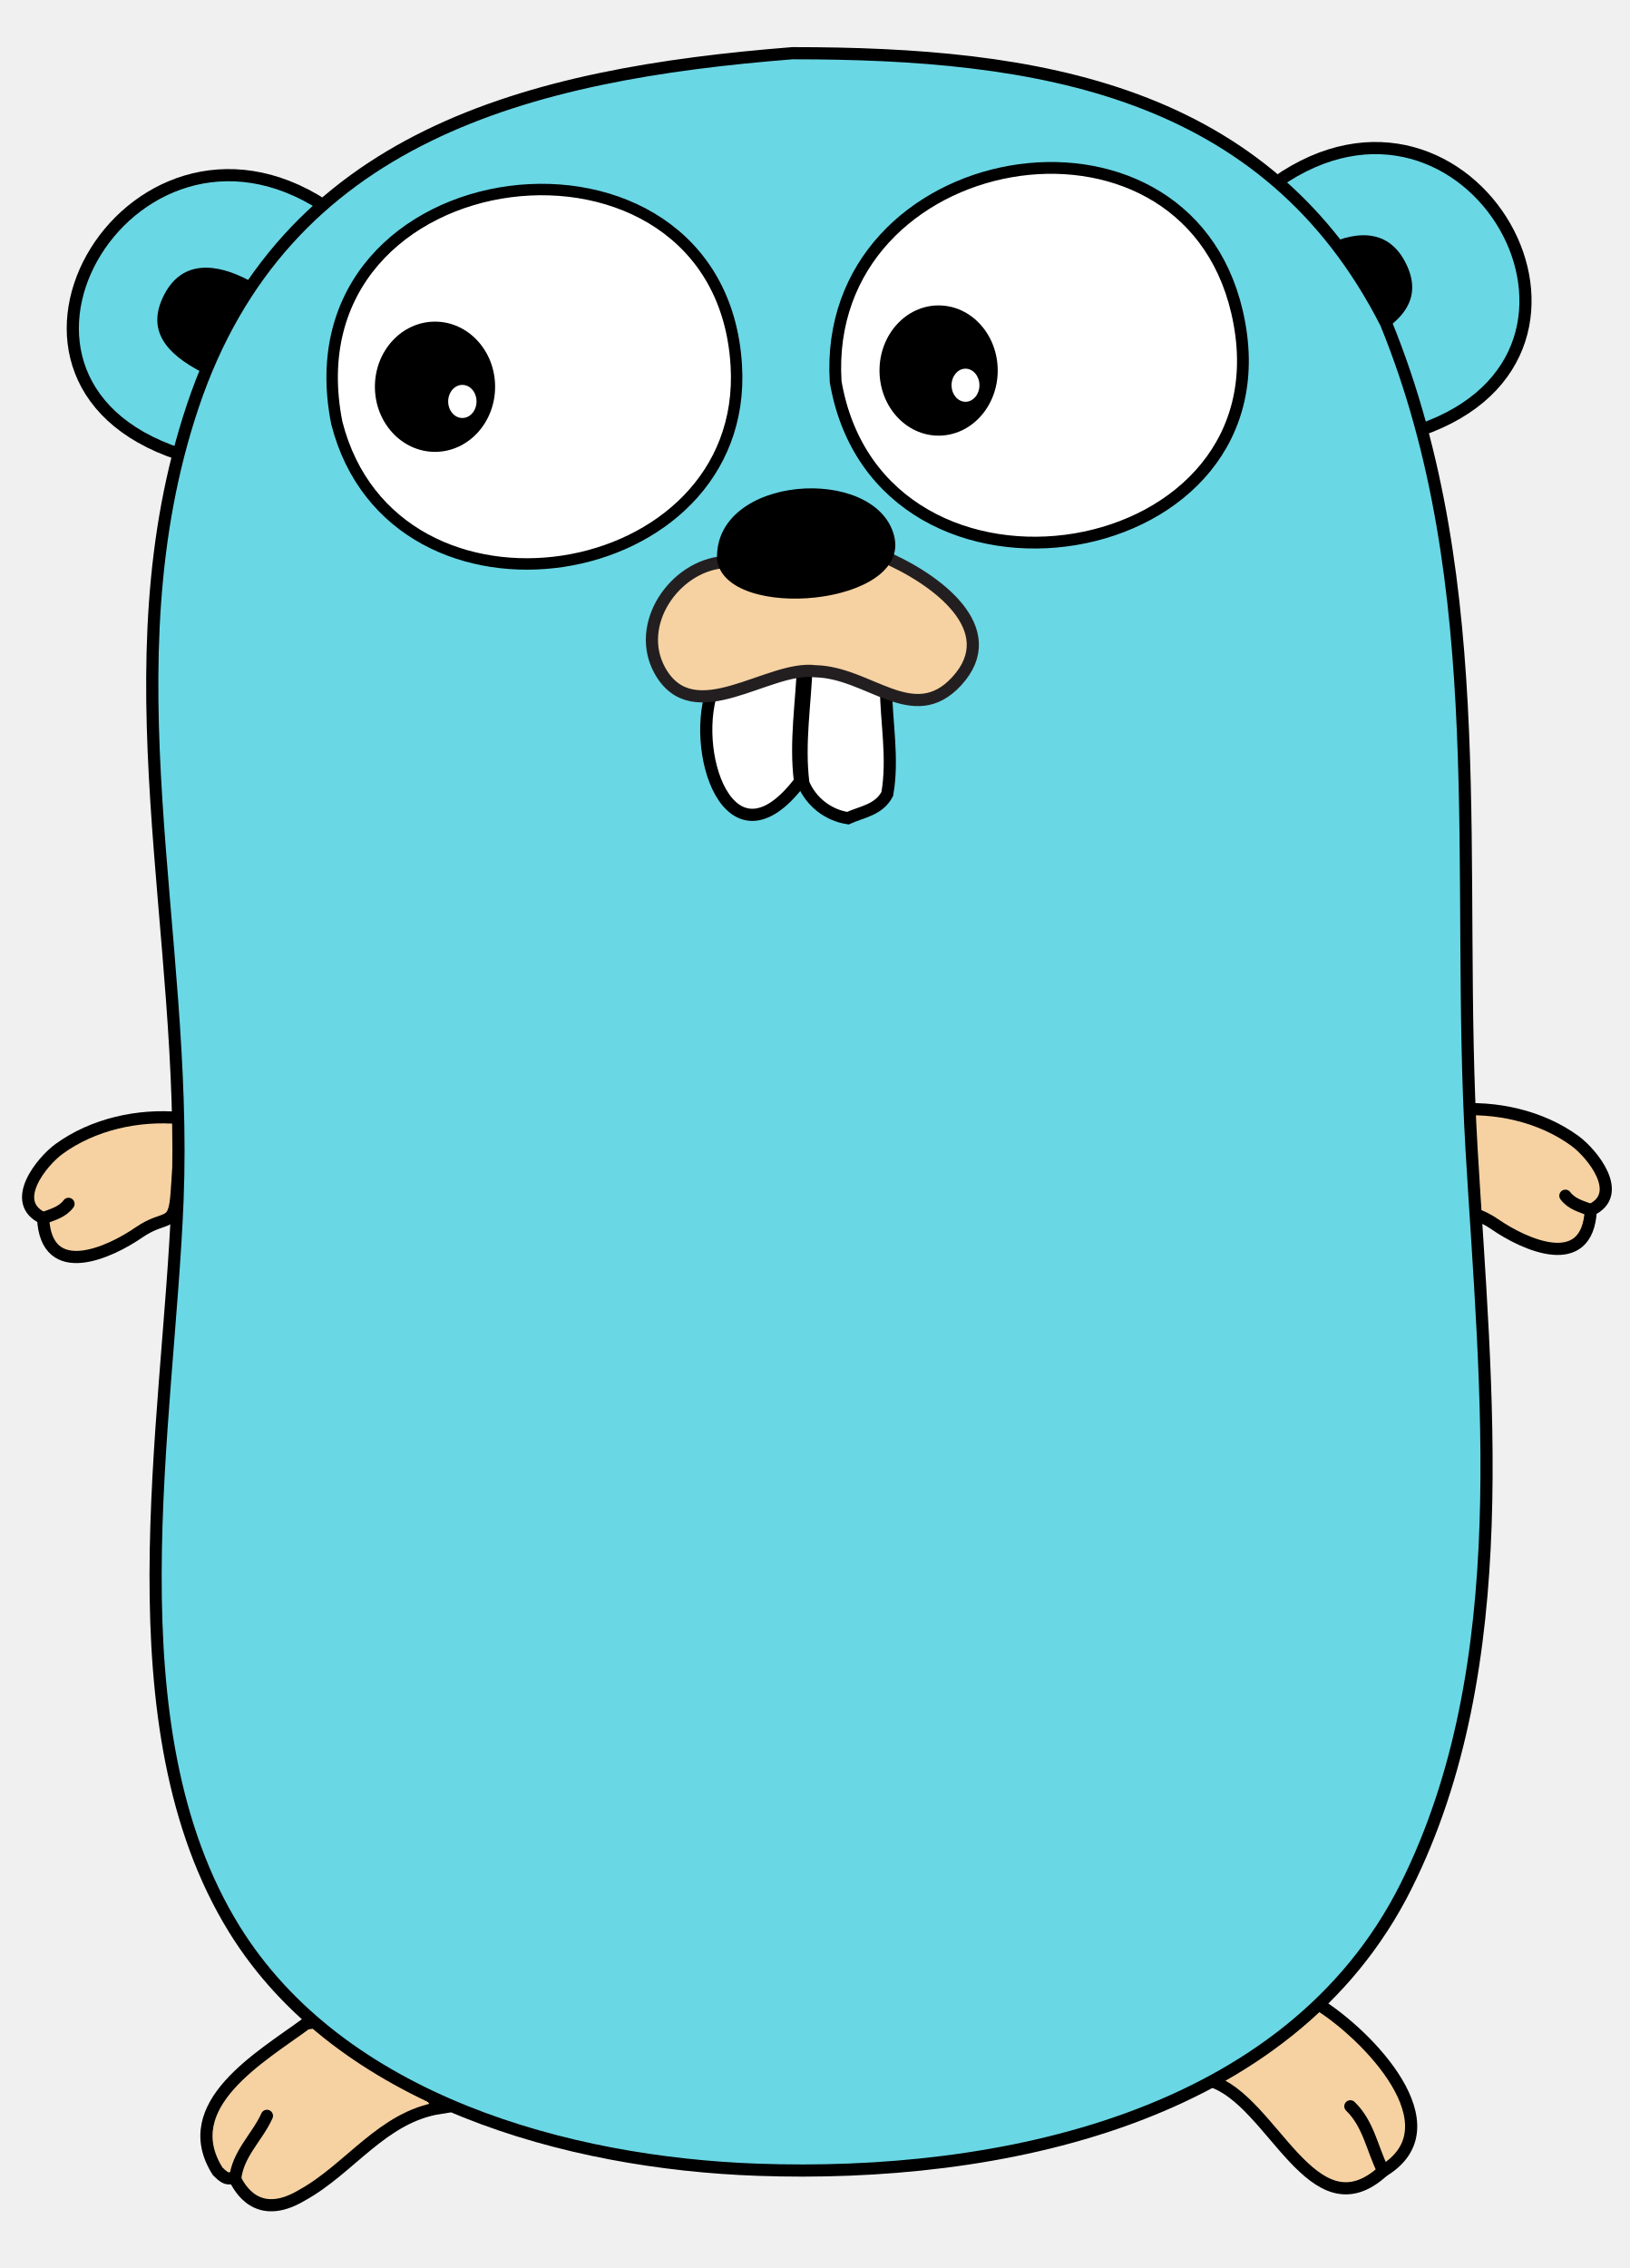
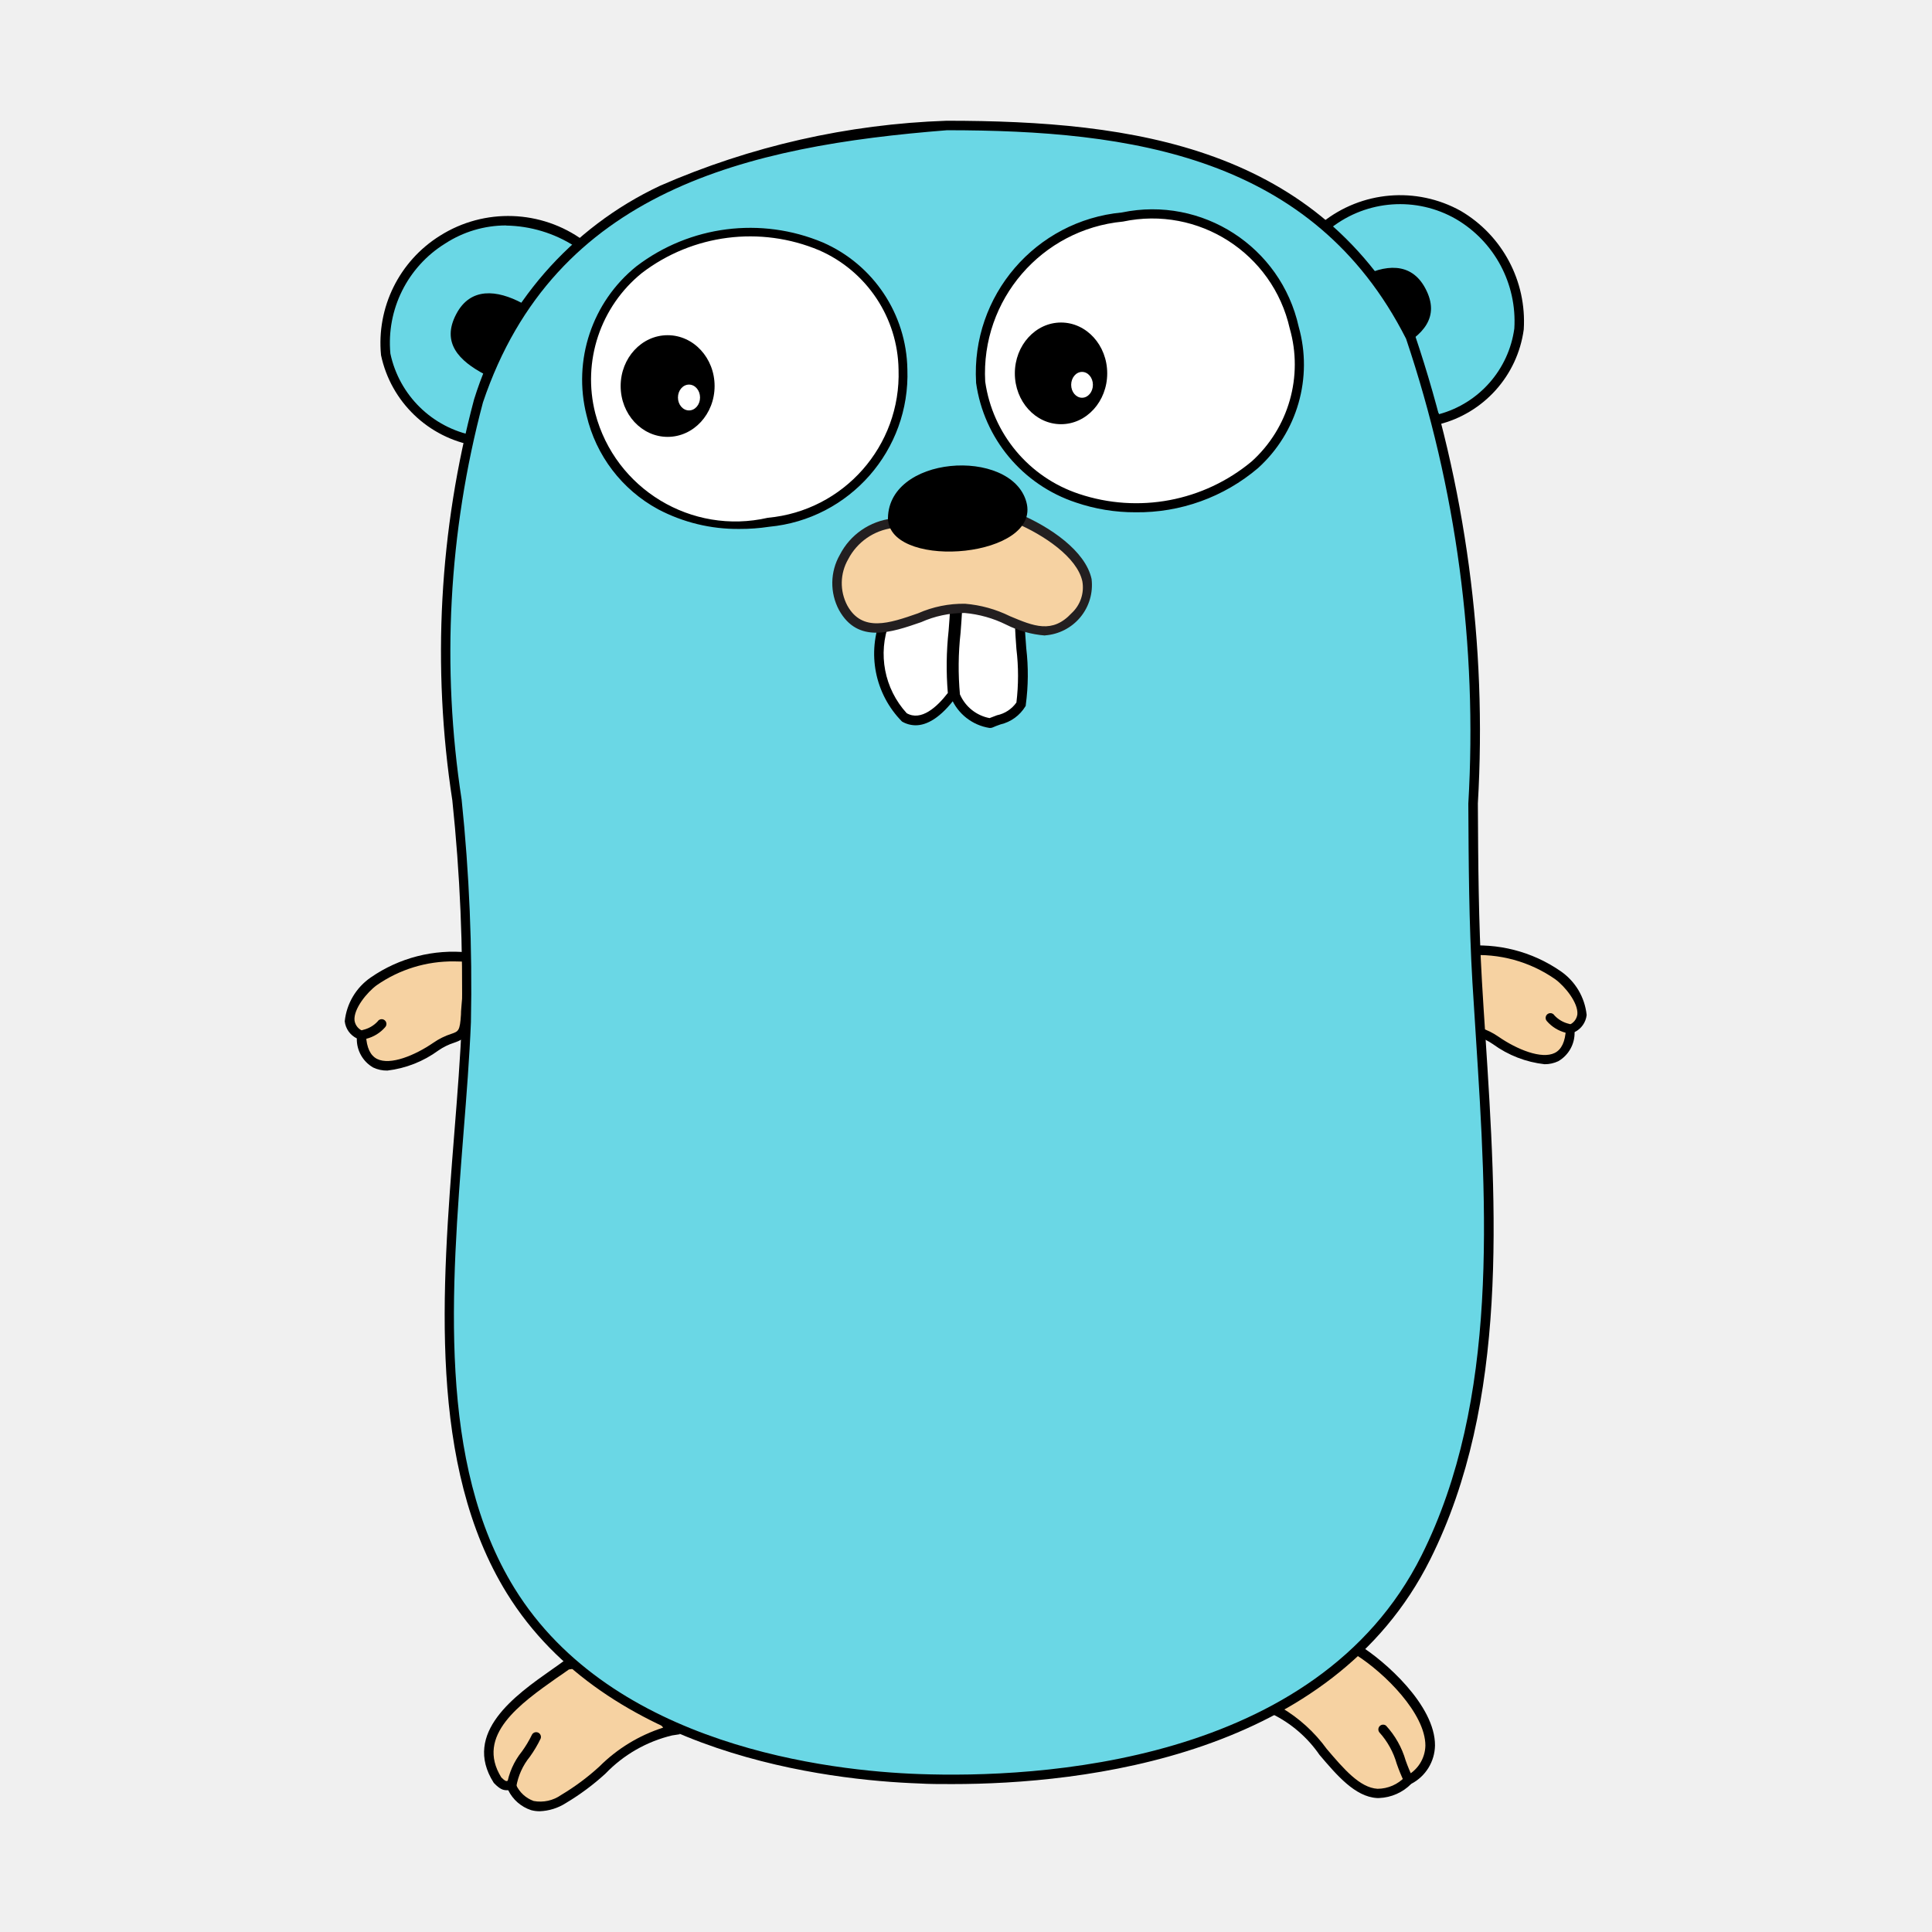
- <svg xmlns="http://www.w3.org/2000/svg" version="1.1" id="レイヤー_1" x="0px" y="0px" viewBox="0 0 401.98 559.472" enable-background="new 0 0 401.98 559.472" xml:space="preserve">
-   <path fill-rule="evenodd" clip-rule="evenodd" fill="#F6D2A2" stroke="#000000" stroke-width="3" stroke-linecap="round" d="  M10.634,300.493c0.764,15.751,16.499,8.463,23.626,3.539c6.765-4.675,8.743-0.789,9.337-10.015  c0.389-6.064,1.088-12.128,0.744-18.216c-10.23-0.927-21.357,1.509-29.744,7.602C10.277,286.542,2.177,296.561,10.634,300.493" />
-   <path fill-rule="evenodd" clip-rule="evenodd" fill="#C6B198" stroke="#000000" stroke-width="3" stroke-linecap="round" d="  M10.634,300.493c2.29-0.852,4.717-1.457,6.271-3.528" />
-   <path fill-rule="evenodd" clip-rule="evenodd" fill="#6AD7E5" stroke="#000000" stroke-width="3" stroke-linecap="round" d="  M46.997,112.853C-13.3,95.897,31.536,19.189,79.956,50.74L46.997,112.853z" />
-   <path fill-rule="evenodd" clip-rule="evenodd" fill="#6AD7E5" stroke="#000000" stroke-width="3" stroke-linecap="round" d="  M314.895,44.984c47.727-33.523,90.856,42.111,35.388,61.141L314.895,44.984z" />
-   <path fill-rule="evenodd" clip-rule="evenodd" fill="#F6D2A2" stroke="#000000" stroke-width="3" stroke-linecap="round" d="  M325.161,494.343c12.123,7.501,34.282,30.182,16.096,41.18c-17.474,15.999-27.254-17.561-42.591-22.211  C305.271,504.342,313.643,496.163,325.161,494.343z" />
-   <path fill-rule="evenodd" clip-rule="evenodd" fill="none" stroke="#000000" stroke-width="3" stroke-linecap="round" d="  M341.257,535.522c-2.696-5.361-3.601-11.618-8.102-15.939" />
-   <path fill-rule="evenodd" clip-rule="evenodd" fill="#F6D2A2" stroke="#000000" stroke-width="3" stroke-linecap="round" d="  M108.579,519.975c-14.229,2.202-22.238,15.039-34.1,21.558c-11.178,6.665-15.454-2.134-16.461-3.92  c-1.752-0.799-1.605,0.744-4.309-1.979c-10.362-16.354,10.797-28.308,21.815-36.432C90.87,496.1,100.487,509.404,108.579,519.975z" />
-   <path fill-rule="evenodd" clip-rule="evenodd" fill="none" stroke="#000000" stroke-width="3" stroke-linecap="round" d="  M58.019,537.612c0.542-6.233,5.484-10.407,7.838-15.677" />
-   <path fill-rule="evenodd" clip-rule="evenodd" d="M49.513,91.667c-7.955-4.208-13.791-9.923-8.925-19.124  c4.505-8.518,12.874-7.593,20.83-3.385L49.513,91.667z" />
-   <path fill-rule="evenodd" clip-rule="evenodd" d="M337.716,83.667c7.955-4.208,13.791-9.923,8.925-19.124  c-4.505-8.518-12.874-7.593-20.83-3.385L337.716,83.667z" />
-   <path fill-rule="evenodd" clip-rule="evenodd" fill="#F6D2A2" stroke="#000000" stroke-width="3" stroke-linecap="round" d="  M392.475,298.493c-0.764,15.751-16.499,8.463-23.626,3.539c-6.765-4.675-8.743-0.789-9.337-10.015  c-0.389-6.064-1.088-12.128-0.744-18.216c10.23-0.927,21.357,1.509,29.744,7.602C392.831,284.542,400.932,294.561,392.475,298.493" />
-   <path fill-rule="evenodd" clip-rule="evenodd" fill="#C6B198" stroke="#000000" stroke-width="3" stroke-linecap="round" d="  M392.475,298.493c-2.29-0.852-4.717-1.457-6.271-3.528" />
-   <g>
-     <path fill-rule="evenodd" clip-rule="evenodd" fill="#6AD7E5" stroke="#000000" stroke-width="3" stroke-linecap="round" d="   M195.512,13.124c60.365,0,116.953,8.633,146.452,66.629c26.478,65.006,17.062,135.104,21.1,203.806   c3.468,58.992,11.157,127.145-16.21,181.812c-28.79,57.514-100.73,71.982-160,69.863c-46.555-1.666-102.794-16.854-129.069-59.389   c-30.826-49.9-16.232-124.098-13.993-179.622c2.652-65.771-17.815-131.742,3.792-196.101   C69.999,33.359,130.451,18.271,195.512,13.124" />
-   </g>
-   <path fill-rule="evenodd" clip-rule="evenodd" fill="#FFFFFF" stroke="#000000" stroke-width="2.908" stroke-linecap="round" d="  M206.169,94.16c10.838,63.003,113.822,46.345,99.03-17.197C291.935,19.983,202.567,35.755,206.169,94.16" />
-   <path fill-rule="evenodd" clip-rule="evenodd" fill="#FFFFFF" stroke="#000000" stroke-width="2.821" stroke-linecap="round" d="  M83.103,104.35c14.047,54.85,101.864,40.807,98.554-14.213C177.691,24.242,69.673,36.957,83.103,104.35" />
-   <path fill-rule="evenodd" clip-rule="evenodd" fill="#FFFFFF" stroke="#000000" stroke-width="3" stroke-linecap="round" d="  M218.594,169.762c0.046,8.191,1.861,17.387,0.312,26.101c-2.091,3.952-6.193,4.37-9.729,5.967c-4.89-0.767-9.002-3.978-10.963-8.552  c-1.255-9.946,0.468-19.576,0.785-29.526L218.594,169.762z" />
-   <g>
-     <ellipse fill-rule="evenodd" clip-rule="evenodd" cx="107.324" cy="95.404" rx="14.829" ry="16.062" />
-     <ellipse fill-rule="evenodd" clip-rule="evenodd" fill="#FFFFFF" cx="114.069" cy="99.029" rx="3.496" ry="4.082" />
-   </g>
-   <g>
-     <ellipse fill-rule="evenodd" clip-rule="evenodd" cx="231.571" cy="91.404" rx="14.582" ry="16.062" />
-     <ellipse fill-rule="evenodd" clip-rule="evenodd" fill="#FFFFFF" cx="238.204" cy="95.029" rx="3.438" ry="4.082" />
-   </g>
-   <path fill-rule="evenodd" clip-rule="evenodd" fill="#FFFFFF" stroke="#000000" stroke-width="3" stroke-linecap="round" d="  M176.217,168.87c-6.47,15.68,3.608,47.035,21.163,23.908c-1.255-9.946,0.468-19.576,0.785-29.526L176.217,168.87z" />
-   <g>
-     <path fill-rule="evenodd" clip-rule="evenodd" fill="#F6D2A2" stroke="#231F20" stroke-width="3" stroke-linecap="round" d="   M178.431,138.673c-12.059,1.028-21.916,15.366-15.646,26.709c8.303,15.024,26.836-1.329,38.379,0.203   c13.285,0.272,24.17,14.047,34.84,2.49c11.867-12.854-5.109-25.373-18.377-30.97L178.431,138.673z" />
-     <path fill-rule="evenodd" clip-rule="evenodd" d="M176.913,138.045c-0.893-20.891,38.938-23.503,43.642-6.016   C225.247,149.475,178.874,153.527,176.913,138.045C175.348,125.682,176.913,138.045,176.913,138.045z" />
-   </g>
+ <svg xmlns="http://www.w3.org/2000/svg" width="800" height="800" viewBox="0 0 32 32">
+   <path fill="#f6d2a2" fill-rule="evenodd" d="M5.987 17.15c.04.826.865.444 1.239.186.355-.245.459-.041.49-.525a7.937 7.937 0 0 0 .039-.955 2.342 2.342 0 0 0-1.56.4c-.227.165-.651.69-.208.9" />
+   <path d="M6.416 17.732a.527.527 0 0 1-.236-.051.541.541 0 0 1-.27-.482.358.358 0 0 1-.2-.283 1.006 1.006 0 0 1 .432-.727 2.4 2.4 0 0 1 1.613-.413l.068.006v.068a5.667 5.667 0 0 1-.023.747 15.97 15.97 0 0 0-.016.218c-.022.343-.086.395-.263.456a.975.975 0 0 0-.261.129 1.788 1.788 0 0 1-.844.332Zm1.11-1.808a2.2 2.2 0 0 0-1.286.394c-.162.118-.387.394-.368.584a.219.219 0 0 0 .147.177l.043.02v.047c.01.206.072.338.185.394.218.108.624-.058.931-.269a1.127 1.127 0 0 1 .3-.148c.116-.04.14-.049.157-.318 0-.073.01-.146.016-.22a6.148 6.148 0 0 0 .026-.658q-.077-.003-.15-.003Z" />
+   <path fill="#c6b198" fill-rule="evenodd" d="M5.987 17.15a.65.65 0 0 0 .329-.185" />
+   <path d="M5.987 17.229a.079.079 0 0 1-.027-.152l.053-.019a.473.473 0 0 0 .241-.139.079.079 0 1 1 .126.094.615.615 0 0 1-.314.193l-.051.018a.078.078 0 0 1-.028.005Z" />
+   <path fill="#6ad7e5" fill-rule="evenodd" d="M7.894 7.309C4.731 6.42 7.083 2.4 9.622 4.052Z" />
+   <path d="m7.934 7.4-.061-.017a1.927 1.927 0 0 1-1.562-1.5 2.094 2.094 0 0 1 .977-1.979 2.116 2.116 0 0 1 2.378.081l.06.039Zm.449-3.666a1.852 1.852 0 0 0-1.01.3 1.933 1.933 0 0 0-.907 1.823 1.755 1.755 0 0 0 1.388 1.359l1.665-3.137a2.17 2.17 0 0 0-1.136-.343Z" />
+   <path fill="#6ad7e5" fill-rule="evenodd" d="M21.944 3.75c2.5-1.758 4.765 2.209 1.856 3.207Z" />
+   <path d="M23.765 7.052 21.84 3.727l.059-.041a2.066 2.066 0 0 1 2.295-.193 2.122 2.122 0 0 1 1.044 1.965 1.881 1.881 0 0 1-1.413 1.573Zm-1.716-3.279 1.787 3.087a1.712 1.712 0 0 0 1.246-1.418 1.961 1.961 0 0 0-.967-1.814 1.857 1.857 0 0 0-2.066.145Z" />
+   <path fill="#f6d2a2" fill-rule="evenodd" d="M22.483 27.317c.636.393 1.8 1.583.844 2.16-.916.839-1.429-.921-2.234-1.165a2.225 2.225 0 0 1 1.39-.995Z" />
+   <path d="M22.844 29.781h-.038c-.361-.022-.661-.374-.951-.715a2.041 2.041 0 0 0-.785-.677l-.106-.032.066-.09a2.323 2.323 0 0 1 1.441-1.026h.029l.025.015c.407.252 1.247.988 1.243 1.654a.73.73 0 0 1-.393.636.791.791 0 0 1-.531.235Zm-1.625-1.5a2.505 2.505 0 0 1 .756.687c.281.33.547.642.841.66a.626.626 0 0 0 .457-.2l.012-.009a.578.578 0 0 0 .324-.506c0-.532-.672-1.2-1.144-1.5a2.055 2.055 0 0 0-1.246.863Z" />
+   <path d="M23.327 29.556a.079.079 0 0 1-.07-.043 2.918 2.918 0 0 1-.123-.3 1.309 1.309 0 0 0-.286-.518.079.079 0 0 1 .109-.113 1.447 1.447 0 0 1 .325.577 2.806 2.806 0 0 0 .116.28.079.079 0 0 1-.035.106.078.078 0 0 1-.036.011Z" />
+   <path fill="#f6d2a2" fill-rule="evenodd" d="M11.124 28.662c-.746.115-1.166.789-1.788 1.131-.586.35-.811-.112-.863-.206-.092-.042-.084.039-.226-.1-.547-.862.565-1.487 1.143-1.915.805-.163 1.31.535 1.734 1.09Z" />
+   <path d="M8.939 30a.535.535 0 0 1-.141-.018.647.647 0 0 1-.38-.33H8.4c-.066 0-.115-.014-.213-.113l-.011-.013c-.523-.826.367-1.453.957-1.868.074-.052.144-.1.207-.148l.014-.01h.017c.829-.168 1.353.518 1.773 1.069l.119.155-.131.02a2.263 2.263 0 0 0-1.105.634 4.023 4.023 0 0 1-.657.488.859.859 0 0 1-.431.134Zm-.527-.506a.213.213 0 0 1 .092.021l.023.011.02.035a.509.509 0 0 0 .292.269.6.6 0 0 0 .456-.1 3.909 3.909 0 0 0 .633-.471 2.629 2.629 0 0 1 1.056-.644c-.4-.526-.862-1.094-1.562-.963a5.541 5.541 0 0 1-.2.139c-.6.424-1.352.952-.919 1.648.062.062.077.061.09.061Z" />
+   <path d="M8.472 29.665h-.007a.079.079 0 0 1-.072-.085 1.2 1.2 0 0 1 .253-.572 1.852 1.852 0 0 0 .165-.276.079.079 0 0 1 .144.064 1.992 1.992 0 0 1-.178.3 1.065 1.065 0 0 0-.226.5.079.079 0 0 1-.079.069Z" />
+   <path fill-rule="evenodd" d="M8.026 6.2c-.417-.221-.723-.52-.468-1 .236-.447.675-.4 1.092-.178ZM23.141 5.778c.417-.221.723-.52.468-1-.236-.447-.675-.4-1.092-.178Z" />
+   <path fill="#f6d2a2" fill-rule="evenodd" d="M26.013 17.046c-.04.826-.865.444-1.239.186-.355-.245-.459-.041-.49-.525a7.936 7.936 0 0 1-.039-.955 2.342 2.342 0 0 1 1.56.4c.227.165.651.69.208.9" />
+   <path d="M25.584 17.627a1.788 1.788 0 0 1-.854-.331.975.975 0 0 0-.261-.129c-.177-.062-.241-.114-.263-.456 0-.073-.01-.145-.016-.218a5.676 5.676 0 0 1-.023-.747v-.068l.068-.006a2.4 2.4 0 0 1 1.613.413 1.006 1.006 0 0 1 .432.727.358.358 0 0 1-.2.283.541.541 0 0 1-.27.482.527.527 0 0 1-.226.05Zm-1.263-1.8a6.148 6.148 0 0 0 .026.658l.016.22c.017.269.041.277.157.318a1.127 1.127 0 0 1 .3.148c.306.212.713.377.931.269.113-.056.175-.188.185-.394v-.047l.043-.02a.219.219 0 0 0 .147-.177c.018-.19-.206-.466-.368-.584a2.232 2.232 0 0 0-1.437-.394Z" />
+   <path fill="#c6b198" fill-rule="evenodd" d="M26.013 17.046a.65.65 0 0 1-.329-.185" />
+   <path d="M26.013 17.124a.078.078 0 0 1-.027 0l-.051-.018a.614.614 0 0 1-.314-.193.079.079 0 1 1 .126-.094.473.473 0 0 0 .241.139l.053.019a.079.079 0 0 1-.027.152Z" />
+   <path fill="#6ad7e5" fill-rule="evenodd" d="M15.683 2.079c3.166 0 6.134.453 7.681 3.495 1.389 3.409.895 7.086 1.107 10.689.182 3.094.585 6.668-.85 9.536-1.51 3.016-5.283 3.775-8.392 3.664-2.442-.087-5.391-.884-6.769-3.115-1.617-2.617-.851-6.509-.734-9.421.139-3.449-.934-6.91.2-10.285 1.176-3.5 4.346-4.293 7.758-4.563" />
+   <path d="M15.77 29.55c-.2 0-.38 0-.543-.01-1.5-.054-5.176-.469-6.833-3.152-1.307-2.116-1.074-5.041-.869-7.622.052-.649.1-1.263.124-1.843a29.673 29.673 0 0 0-.157-3.666 16.216 16.216 0 0 1 .36-6.641 5.812 5.812 0 0 1 3.08-3.539A12.948 12.948 0 0 1 15.677 2h.006c3.091 0 6.17.429 7.751 3.538v.006a20.518 20.518 0 0 1 1.044 7.762c.005.969.011 1.972.068 2.952.017.3.037.6.057.9.184 2.841.392 6.062-.915 8.673-1.629 3.261-5.741 3.719-7.918 3.719Zm-.084-27.393c-3.294.261-6.5.988-7.687 4.509a16.1 16.1 0 0 0-.353 6.578A29.788 29.788 0 0 1 7.8 16.93c-.024.584-.072 1.2-.124 1.85-.2 2.557-.434 5.455.846 7.527 1.618 2.619 5.228 3.025 6.705 3.077 1.922.069 6.579-.147 8.318-3.621 1.288-2.573 1.081-5.771.9-8.592l-.057-.9c-.058-.984-.063-1.989-.068-2.96a20.408 20.408 0 0 0-1.031-7.7c-1.539-3.035-4.564-3.453-7.603-3.454Z" />
+   <path fill="#fff" fill-rule="evenodd" d="M16.242 6.329c.568 3.3 5.97 2.431 5.194-.9-.7-2.988-5.383-2.161-5.194.9" />
+   <path d="M18.808 8.485a3.025 3.025 0 0 1-.988-.162 2.444 2.444 0 0 1-1.653-1.982v-.008a2.672 2.672 0 0 1 2.416-2.814A2.482 2.482 0 0 1 21.51 5.41a2.312 2.312 0 0 1-.673 2.343 3.072 3.072 0 0 1-2.029.732Zm-2.49-2.165a2.3 2.3 0 0 0 1.552 1.86 2.987 2.987 0 0 0 2.865-.54 2.165 2.165 0 0 0 .627-2.2A2.335 2.335 0 0 0 18.6 3.67a2.524 2.524 0 0 0-2.282 2.65Z" />
+   <path fill="#fff" fill-rule="evenodd" d="M9.788 6.863C10.524 9.74 15.13 9 14.956 6.118c-.208-3.456-5.873-2.789-5.169.745" />
+   <path d="M12.245 8.761a2.826 2.826 0 0 1-1.345-.326 2.384 2.384 0 0 1-1.184-1.553 2.411 2.411 0 0 1 .826-2.472 3.107 3.107 0 0 1 3.087-.394 2.335 2.335 0 0 1 1.4 2.1 2.529 2.529 0 0 1-2.29 2.609 3.2 3.2 0 0 1-.494.036ZM9.86 6.847a2.4 2.4 0 0 0 2.858 1.729 2.385 2.385 0 0 0 2.165-2.454 2.193 2.193 0 0 0-1.314-1.976 2.953 2.953 0 0 0-2.935.374 2.269 2.269 0 0 0-.774 2.327Z" />
+   <path fill="#fff" fill-rule="evenodd" d="M16.894 10.294a7.45 7.45 0 0 1 .016 1.369c-.11.207-.325.229-.51.313a.751.751 0 0 1-.575-.449 9.72 9.72 0 0 1 .041-1.549Z" />
+   <path d="M16.411 12.057h-.023a.828.828 0 0 1-.635-.5V11.536a5.2 5.2 0 0 1 .009-1.063c.013-.163.026-.331.031-.5v-.1l1.181.362v.058c0 .142.012.289.024.444a3.746 3.746 0 0 1-.008.939v.012l-.006.011a.658.658 0 0 1-.414.3c-.047.017-.091.032-.134.052Zm-.509-.551a.671.671 0 0 0 .488.388c.041-.017.083-.032.123-.047a.525.525 0 0 0 .322-.211 3.683 3.683 0 0 0 0-.887c-.01-.137-.02-.268-.023-.4l-.875-.268c-.007.136-.017.271-.027.4a5.05 5.05 0 0 0-.01 1.025Z" />
+   <ellipse cx="11.058" cy="6.394" rx=".778" ry=".842" />
+   <ellipse cx="11.412" cy="6.584" fill="#fff" rx=".183" ry=".214" />
+   <ellipse cx="17.574" cy="6.184" rx=".765" ry=".842" />
+   <ellipse cx="17.922" cy="6.374" fill="#fff" rx=".18" ry=".214" />
+   <path fill="#fff" fill-rule="evenodd" d="M14.671 10.247c-.339.822.189 2.467 1.11 1.254a9.72 9.72 0 0 1 .041-1.549Z" />
+   <path d="M15.166 12.013a.451.451 0 0 1-.226-.062 1.6 1.6 0 0 1-.341-1.733l.015-.036L15.9 9.85v.1c-.005.17-.019.34-.032.5a5 5 0 0 0-.01 1.031v.032l-.019.026c-.265.361-.494.474-.673.474Zm-.436-1.7a1.458 1.458 0 0 0 .288 1.5c.238.136.5-.1.681-.335a5.349 5.349 0 0 1 .013-1.031c.01-.129.02-.261.027-.392Z" />
+   <path fill="#f6d2a2" fill-rule="evenodd" d="M14.787 8.663a1 1 0 0 0-.821 1.4c.435.788 1.407-.07 2.013.011.7.014 1.268.737 1.827.131.622-.674-.268-1.331-.964-1.624Z" />
+   <path fill="#231f20" d="M17.308 10.526a1.727 1.727 0 0 1-.641-.179 1.928 1.928 0 0 0-.689-.194h-.009a1.749 1.749 0 0 0-.712.152c-.491.17-1.048.362-1.36-.2a.946.946 0 0 1 .014-.917 1.118 1.118 0 0 1 .869-.6l2.077-.088.016.007c.517.218 1.106.617 1.207 1.083a.836.836 0 0 1-.772.934ZM15.985 10a2.056 2.056 0 0 1 .743.206c.393.165.7.295 1.021-.05a.58.58 0 0 0 .178-.528c-.087-.4-.642-.769-1.1-.964l-2.036.081a.973.973 0 0 0-.742.517.792.792 0 0 0-.015.767c.248.449.7.294 1.17.13a1.856 1.856 0 0 1 .781-.159Z" />
+   <path fill-rule="evenodd" d="M14.708 8.63C14.661 7.535 16.75 7.4 17 8.315s-2.186 1.128-2.289.316Z" />
</svg>
